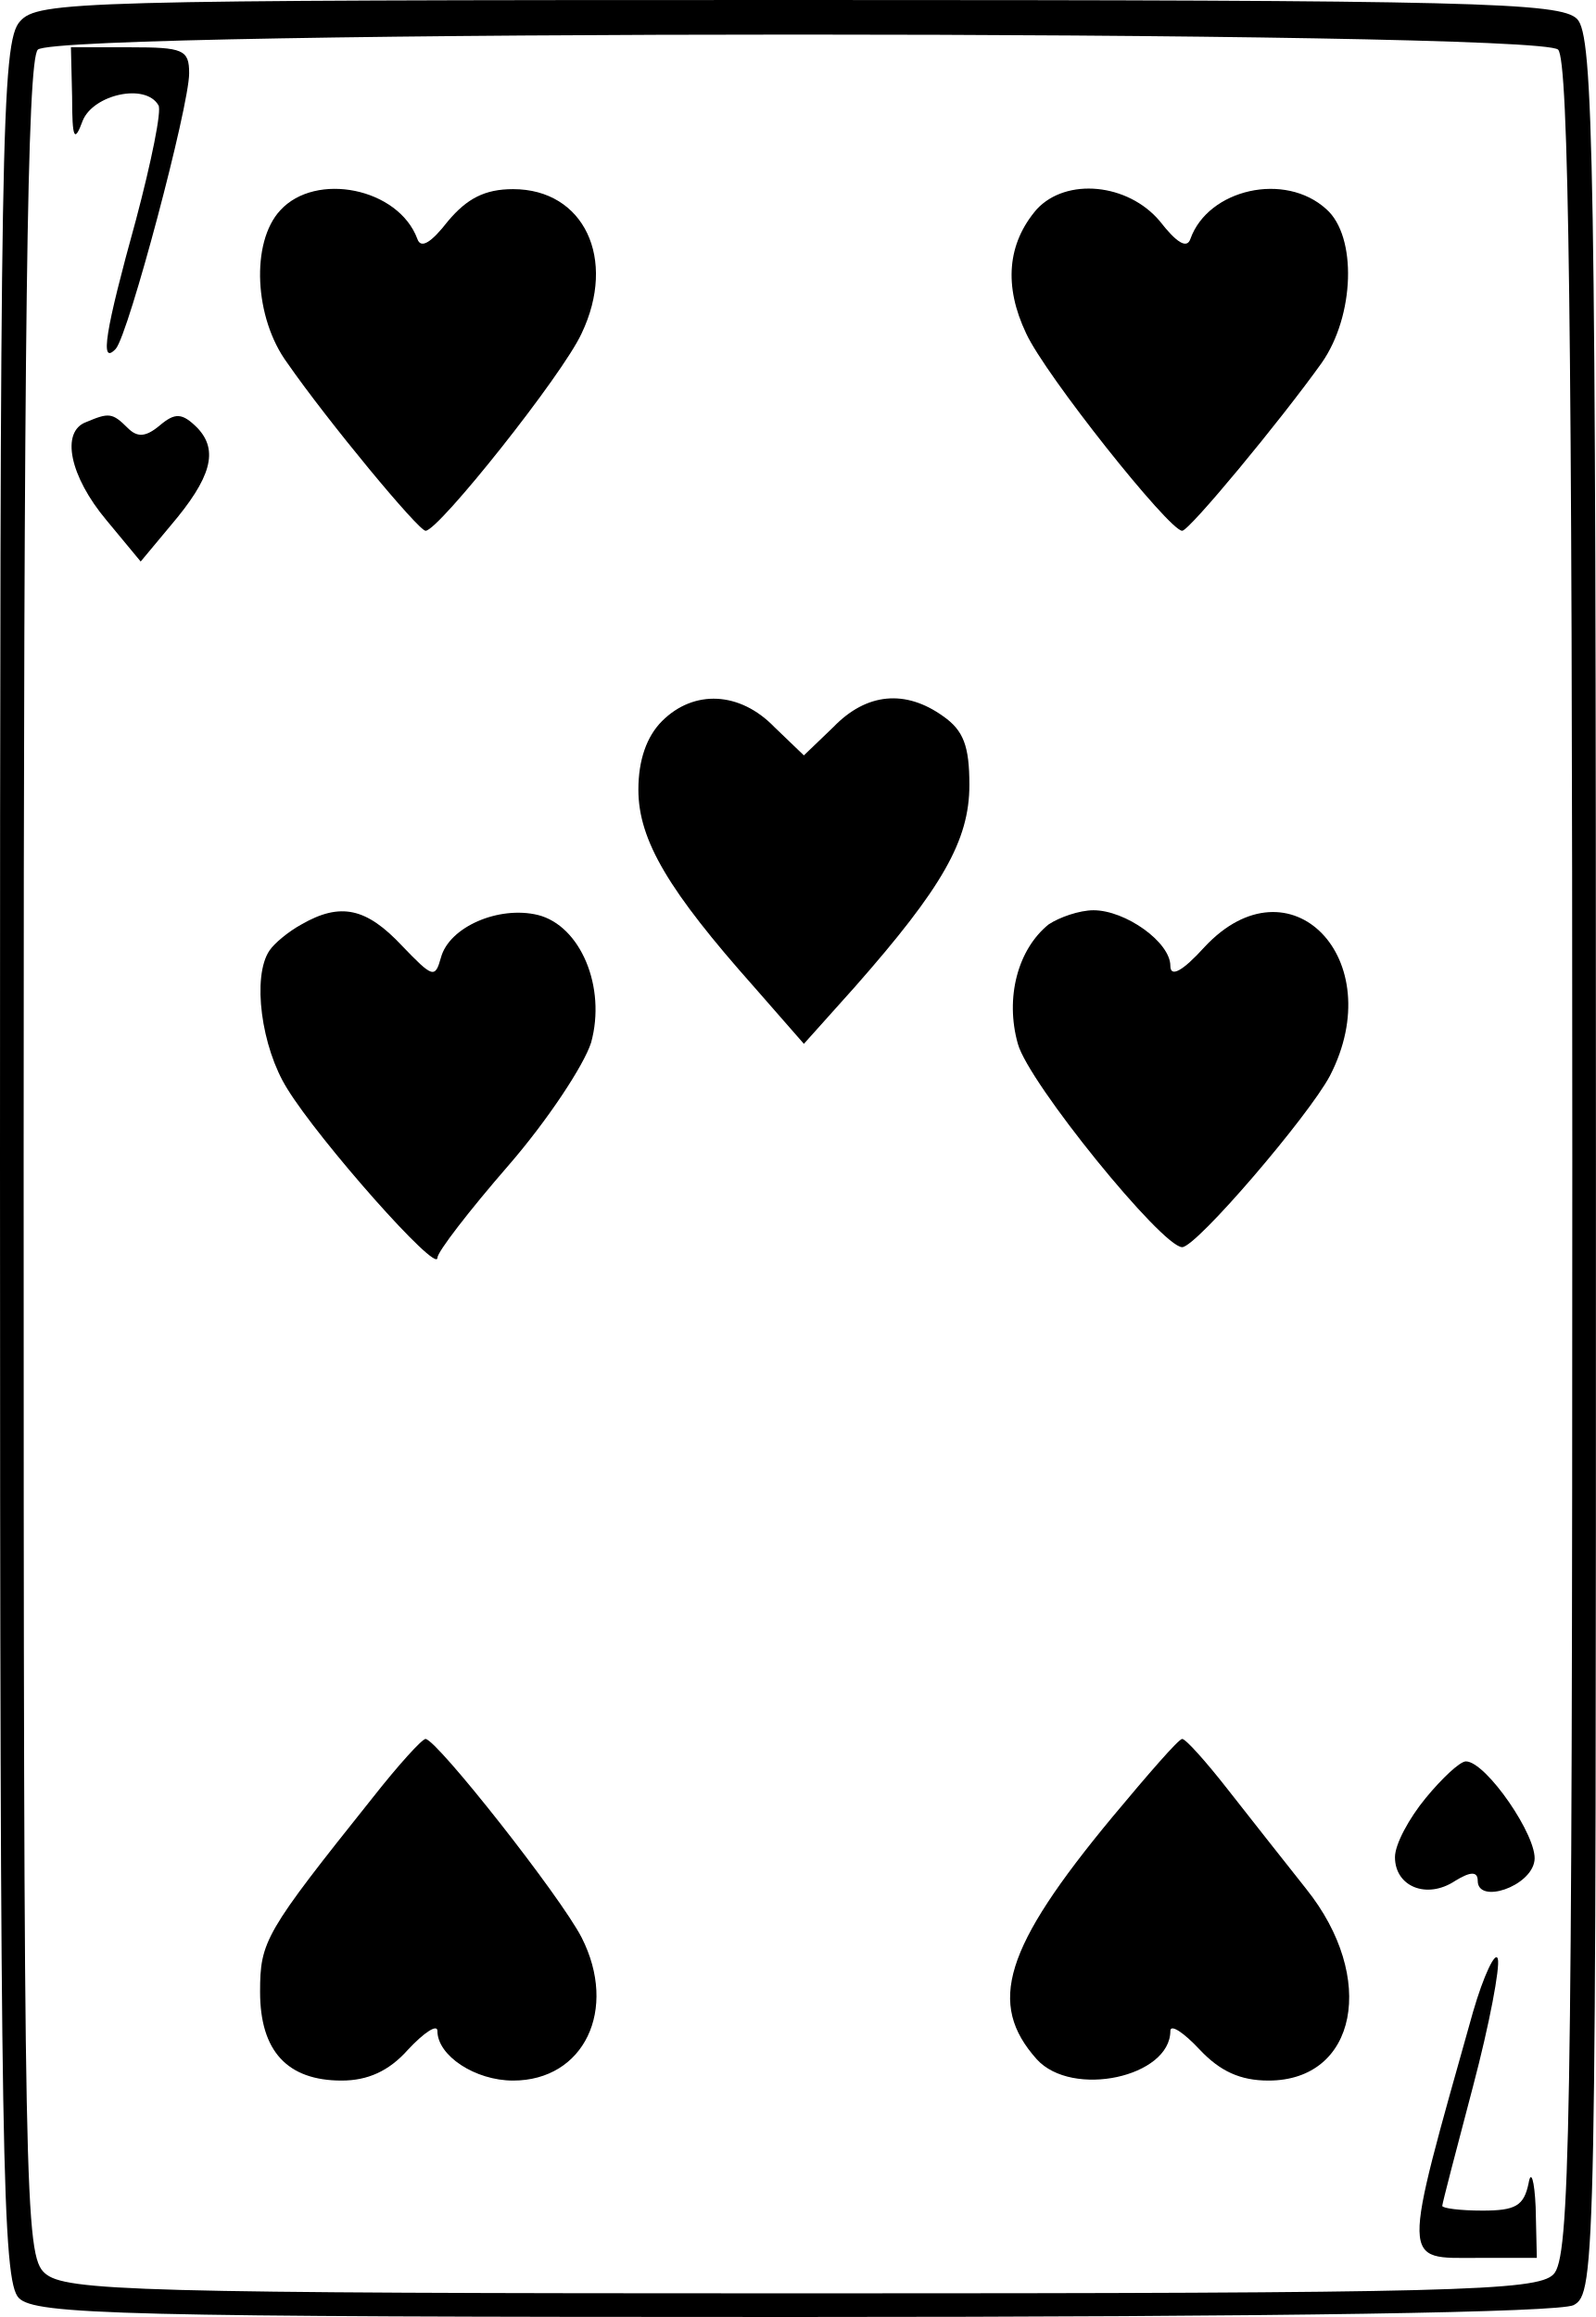
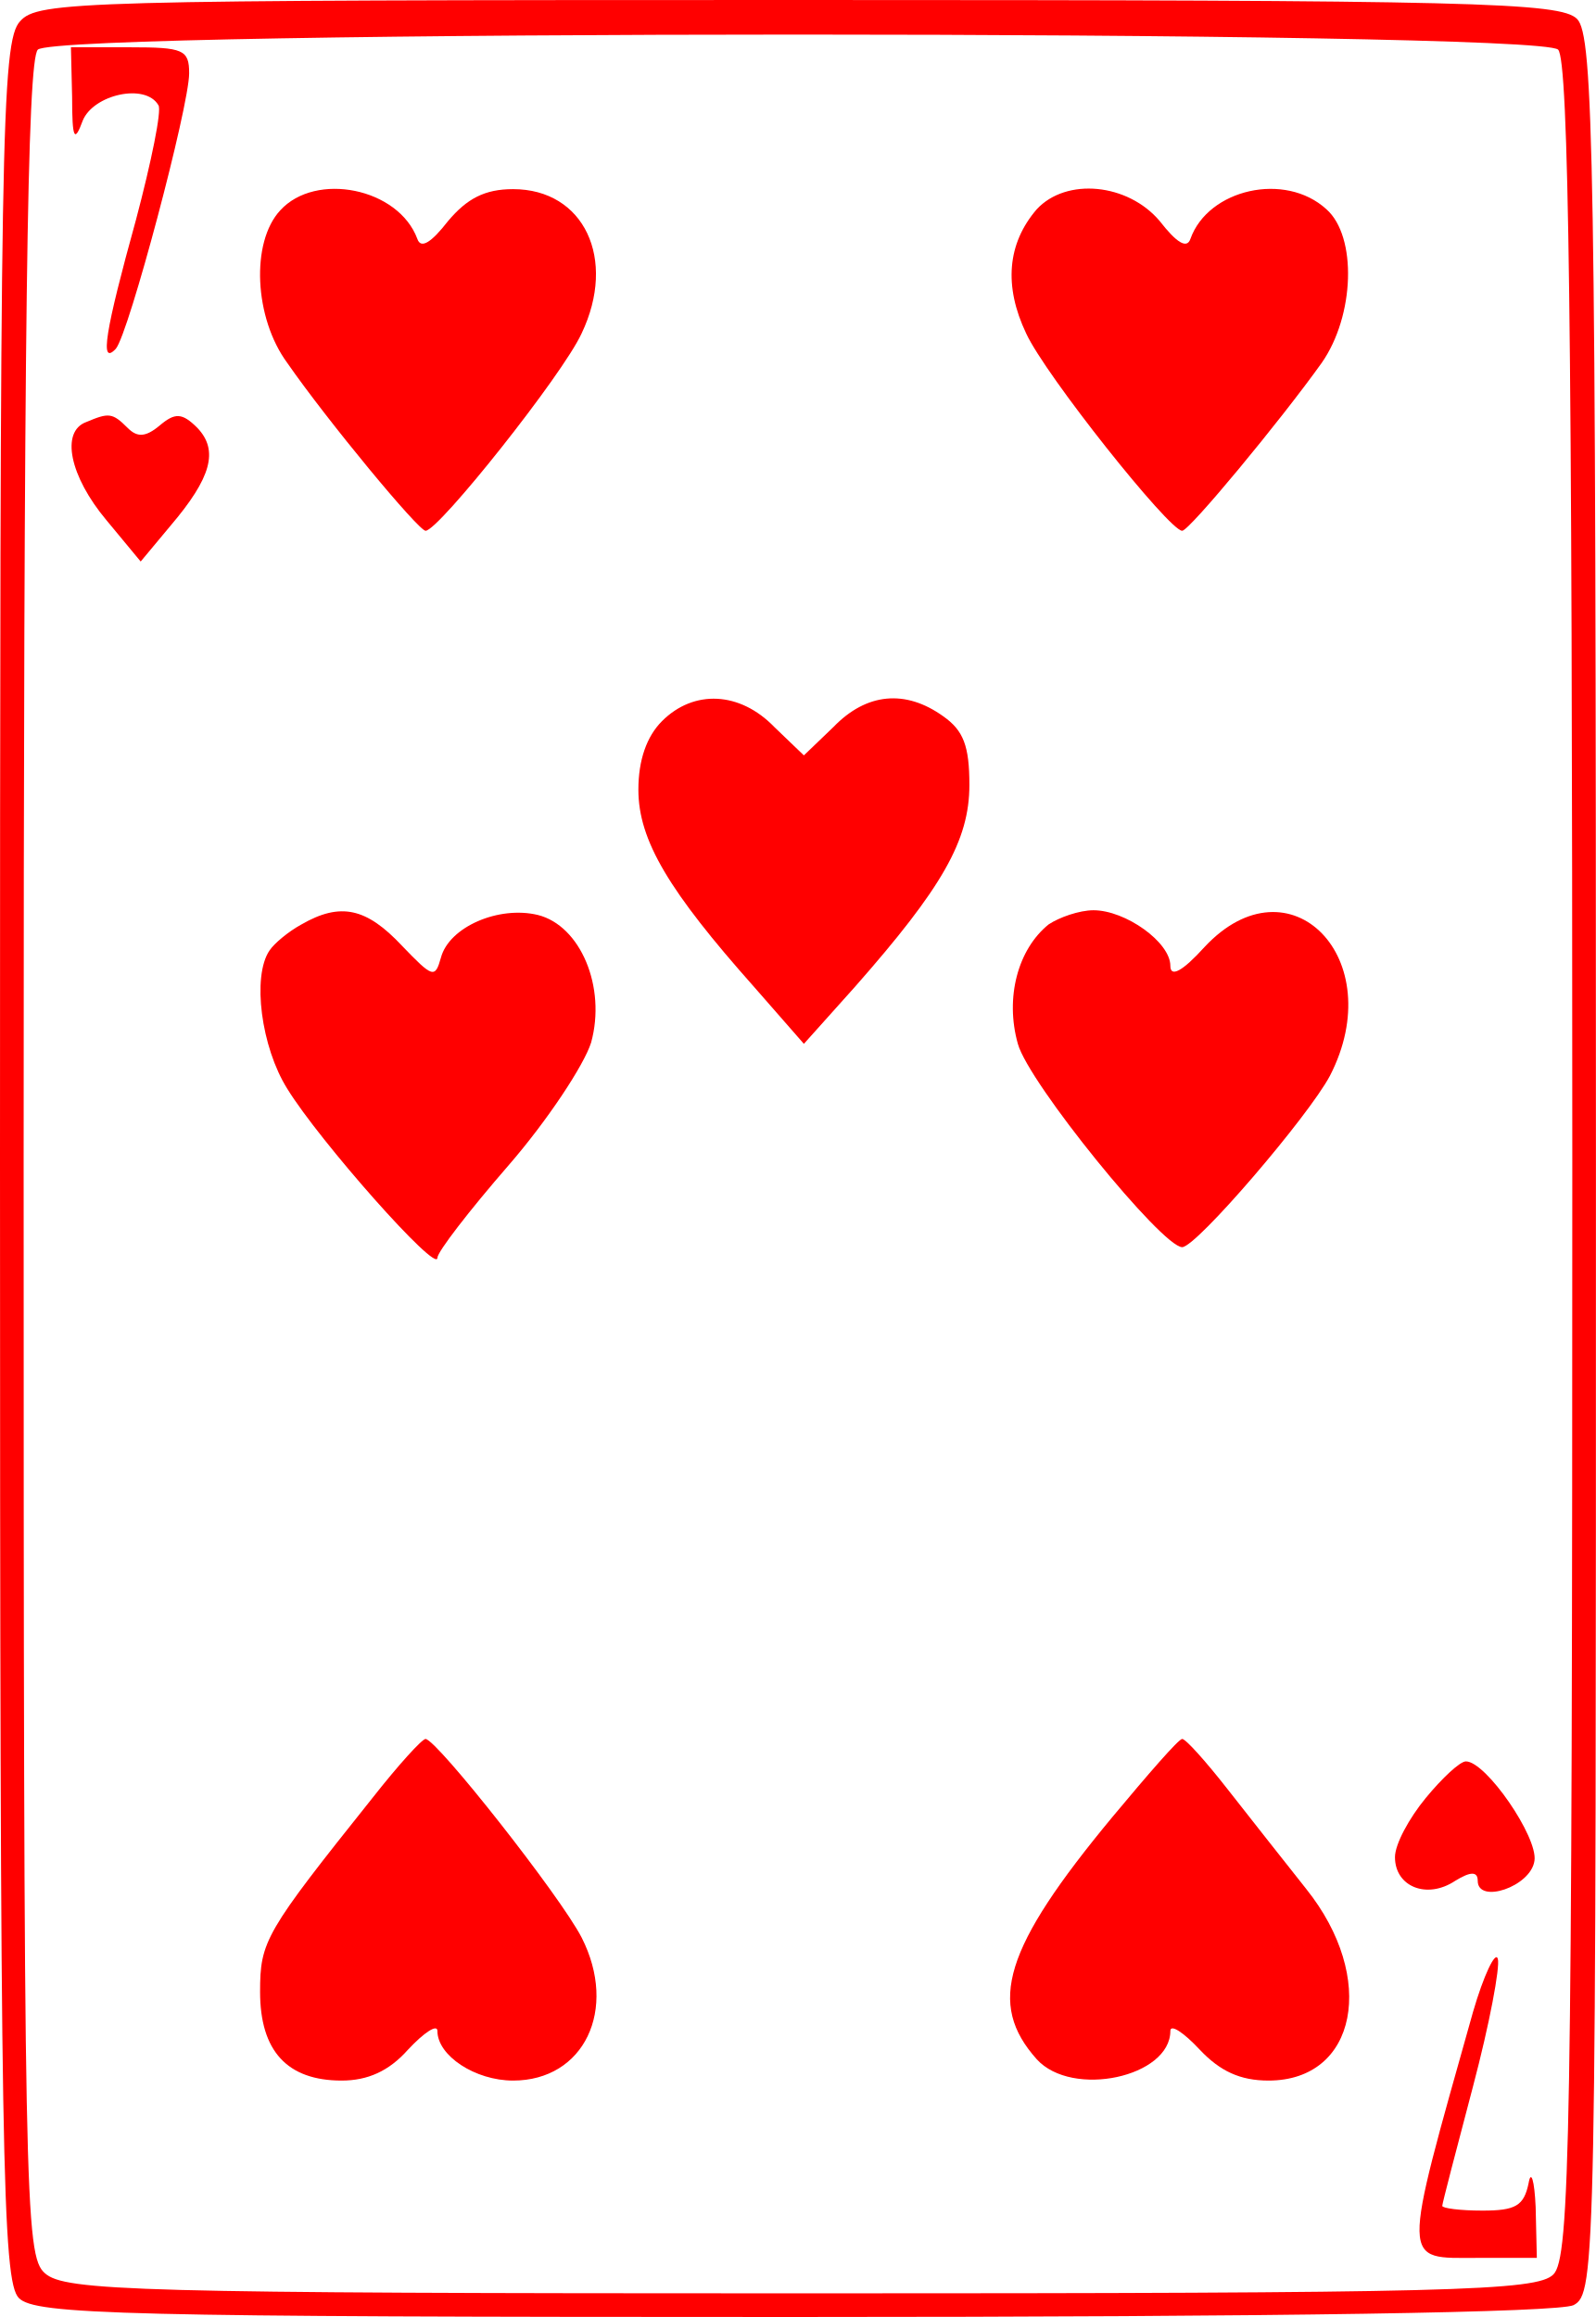
<svg xmlns="http://www.w3.org/2000/svg" version="1.0" width="135pt" height="196pt" viewBox="0 0 135 196" preserveAspectRatio="xMidYMid meet">
-   <g transform="translate(0,196) scale(0.1,-0.1)" fill="#000000" stroke="none">
+   <g transform="translate(0,196) scale(0.1,-0.1)" fill="#FF0000" stroke="none">
    <path d="M17 1942 c-16 -17 -17 -98 -17 -965 0 -846 2 -947 16 -961 14 -14 87 -16 655 -16 422 0 647 4 660 10 19 10 19 32 19 965 0 854 -2 955 -16 969 -14 14 -87 16 -658 16 -610 0 -644 -1 -659 -18z m1301 -24 c9 -9 12 -231 12 -939 0 -830 -2 -929 -16 -943 -14 -14 -85 -16 -636 -16 -564 0 -623 2 -640 17 -17 15 -18 58 -18 943 0 707 3 929 12 938 17 17 1269 17 1286 0z" />
    <path d="M61 1878 c0 -36 2 -39 9 -20 9 22 53 32 64 13 3 -4 -6 -48 -19 -97 -26 -94 -31 -124 -17 -109 11 13 62 205 62 233 0 20 -5 22 -50 22 l-50 0 1 -42z" />
    <path d="M237 1782 c-25 -27 -22 -91 6 -129 34 -49 111 -142 117 -142 11 0 116 132 132 167 30 63 2 122 -58 122 -24 0 -39 -8 -55 -27 -14 -18 -23 -24 -26 -15 -16 43 -86 57 -116 24z" />
    <path d="M877 1783 c-25 -29 -28 -65 -9 -105 16 -35 121 -167 132 -167 6 0 83 93 118 142 28 40 30 107 4 130 -35 32 -100 17 -115 -25 -3 -9 -12 -3 -26 15 -27 32 -79 37 -104 10z" />
    <path d="M73 1603 c-22 -8 -14 -46 17 -83 l29 -35 25 30 c35 41 41 64 23 83 -13 13 -19 13 -32 2 -12 -10 -19 -10 -27 -2 -13 13 -16 13 -35 5z" />
    <path d="M560 1350 c-13 -13 -20 -33 -20 -58 0 -43 26 -86 98 -167 l42 -48 43 48 c74 84 97 124 97 171 0 33 -5 46 -22 58 -32 23 -65 20 -93 -9 l-25 -24 -25 24 c-29 30 -68 32 -95 5z" />
    <path d="M255 1178 c-11 -6 -23 -16 -27 -22 -15 -22 -7 -82 15 -117 27 -44 127 -157 127 -143 0 5 27 40 60 78 33 38 64 85 70 104 13 47 -9 99 -45 108 -33 8 -75 -10 -82 -36 -5 -18 -7 -17 -33 10 -30 32 -52 37 -85 18z" />
    <path d="M887 1178 c-26 -21 -37 -62 -26 -101 9 -33 122 -172 139 -172 12 0 107 111 125 145 51 99 -34 186 -106 109 -19 -21 -29 -26 -29 -16 0 20 -38 47 -65 47 -12 0 -29 -6 -38 -12z" />
    <path d="M315 439 c-91 -114 -95 -121 -95 -164 0 -50 23 -75 69 -75 22 0 40 8 56 26 14 15 25 22 25 16 0 -21 32 -42 64 -42 60 0 89 60 58 121 -18 35 -122 167 -132 168 -3 0 -23 -22 -45 -50z" />
    <path d="M941 423 c-92 -111 -106 -158 -64 -205 30 -33 113 -15 113 24 0 6 11 -1 25 -16 17 -18 34 -26 58 -26 75 0 92 87 32 162 -19 24 -49 62 -67 85 -18 23 -35 42 -38 42 -3 0 -29 -30 -59 -66z" />
    <path d="M1206 439 c-14 -17 -26 -39 -26 -50 0 -25 27 -36 51 -20 13 8 19 8 19 0 0 -20 45 -5 48 17 3 20 -41 84 -58 84 -5 0 -20 -14 -34 -31z" />
    <path d="M1246 258 c-61 -217 -61 -208 4 -208 l50 0 -1 43 c-1 23 -4 32 -6 20 -4 -19 -11 -23 -39 -23 -19 0 -34 2 -34 4 0 2 12 48 26 101 14 53 23 101 21 108 -2 7 -12 -14 -21 -45z" />
  </g>
</svg>
